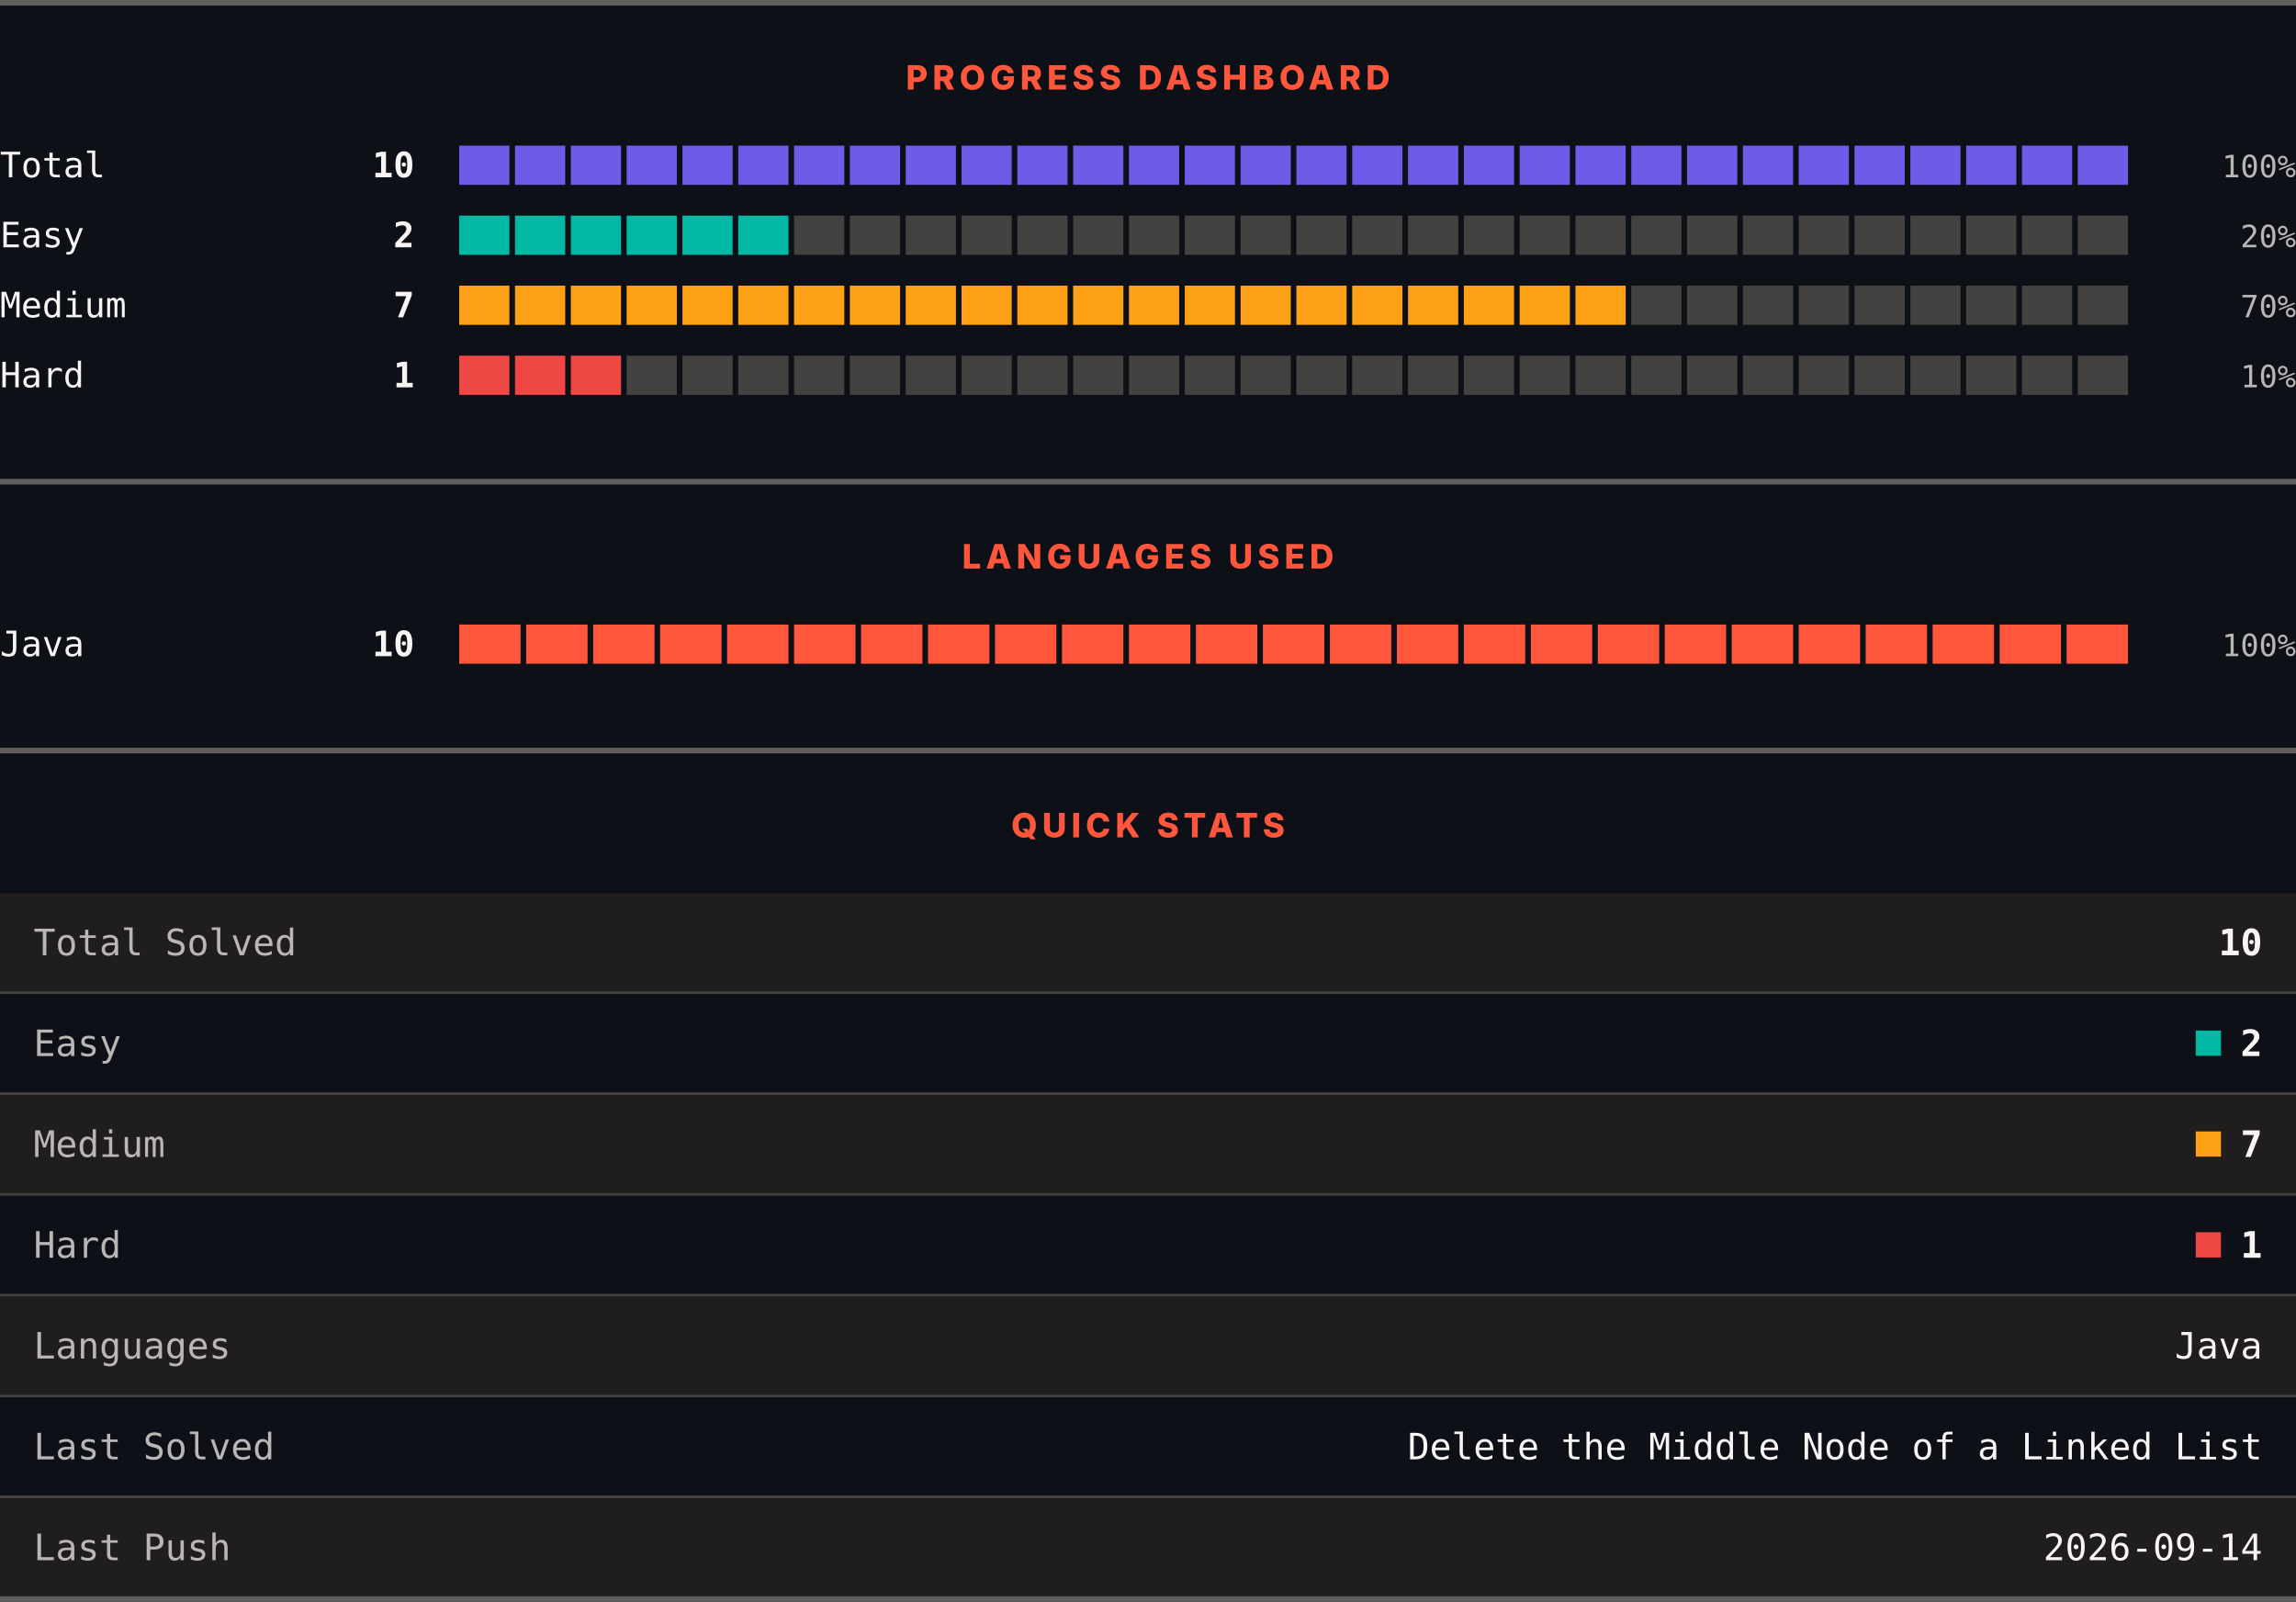
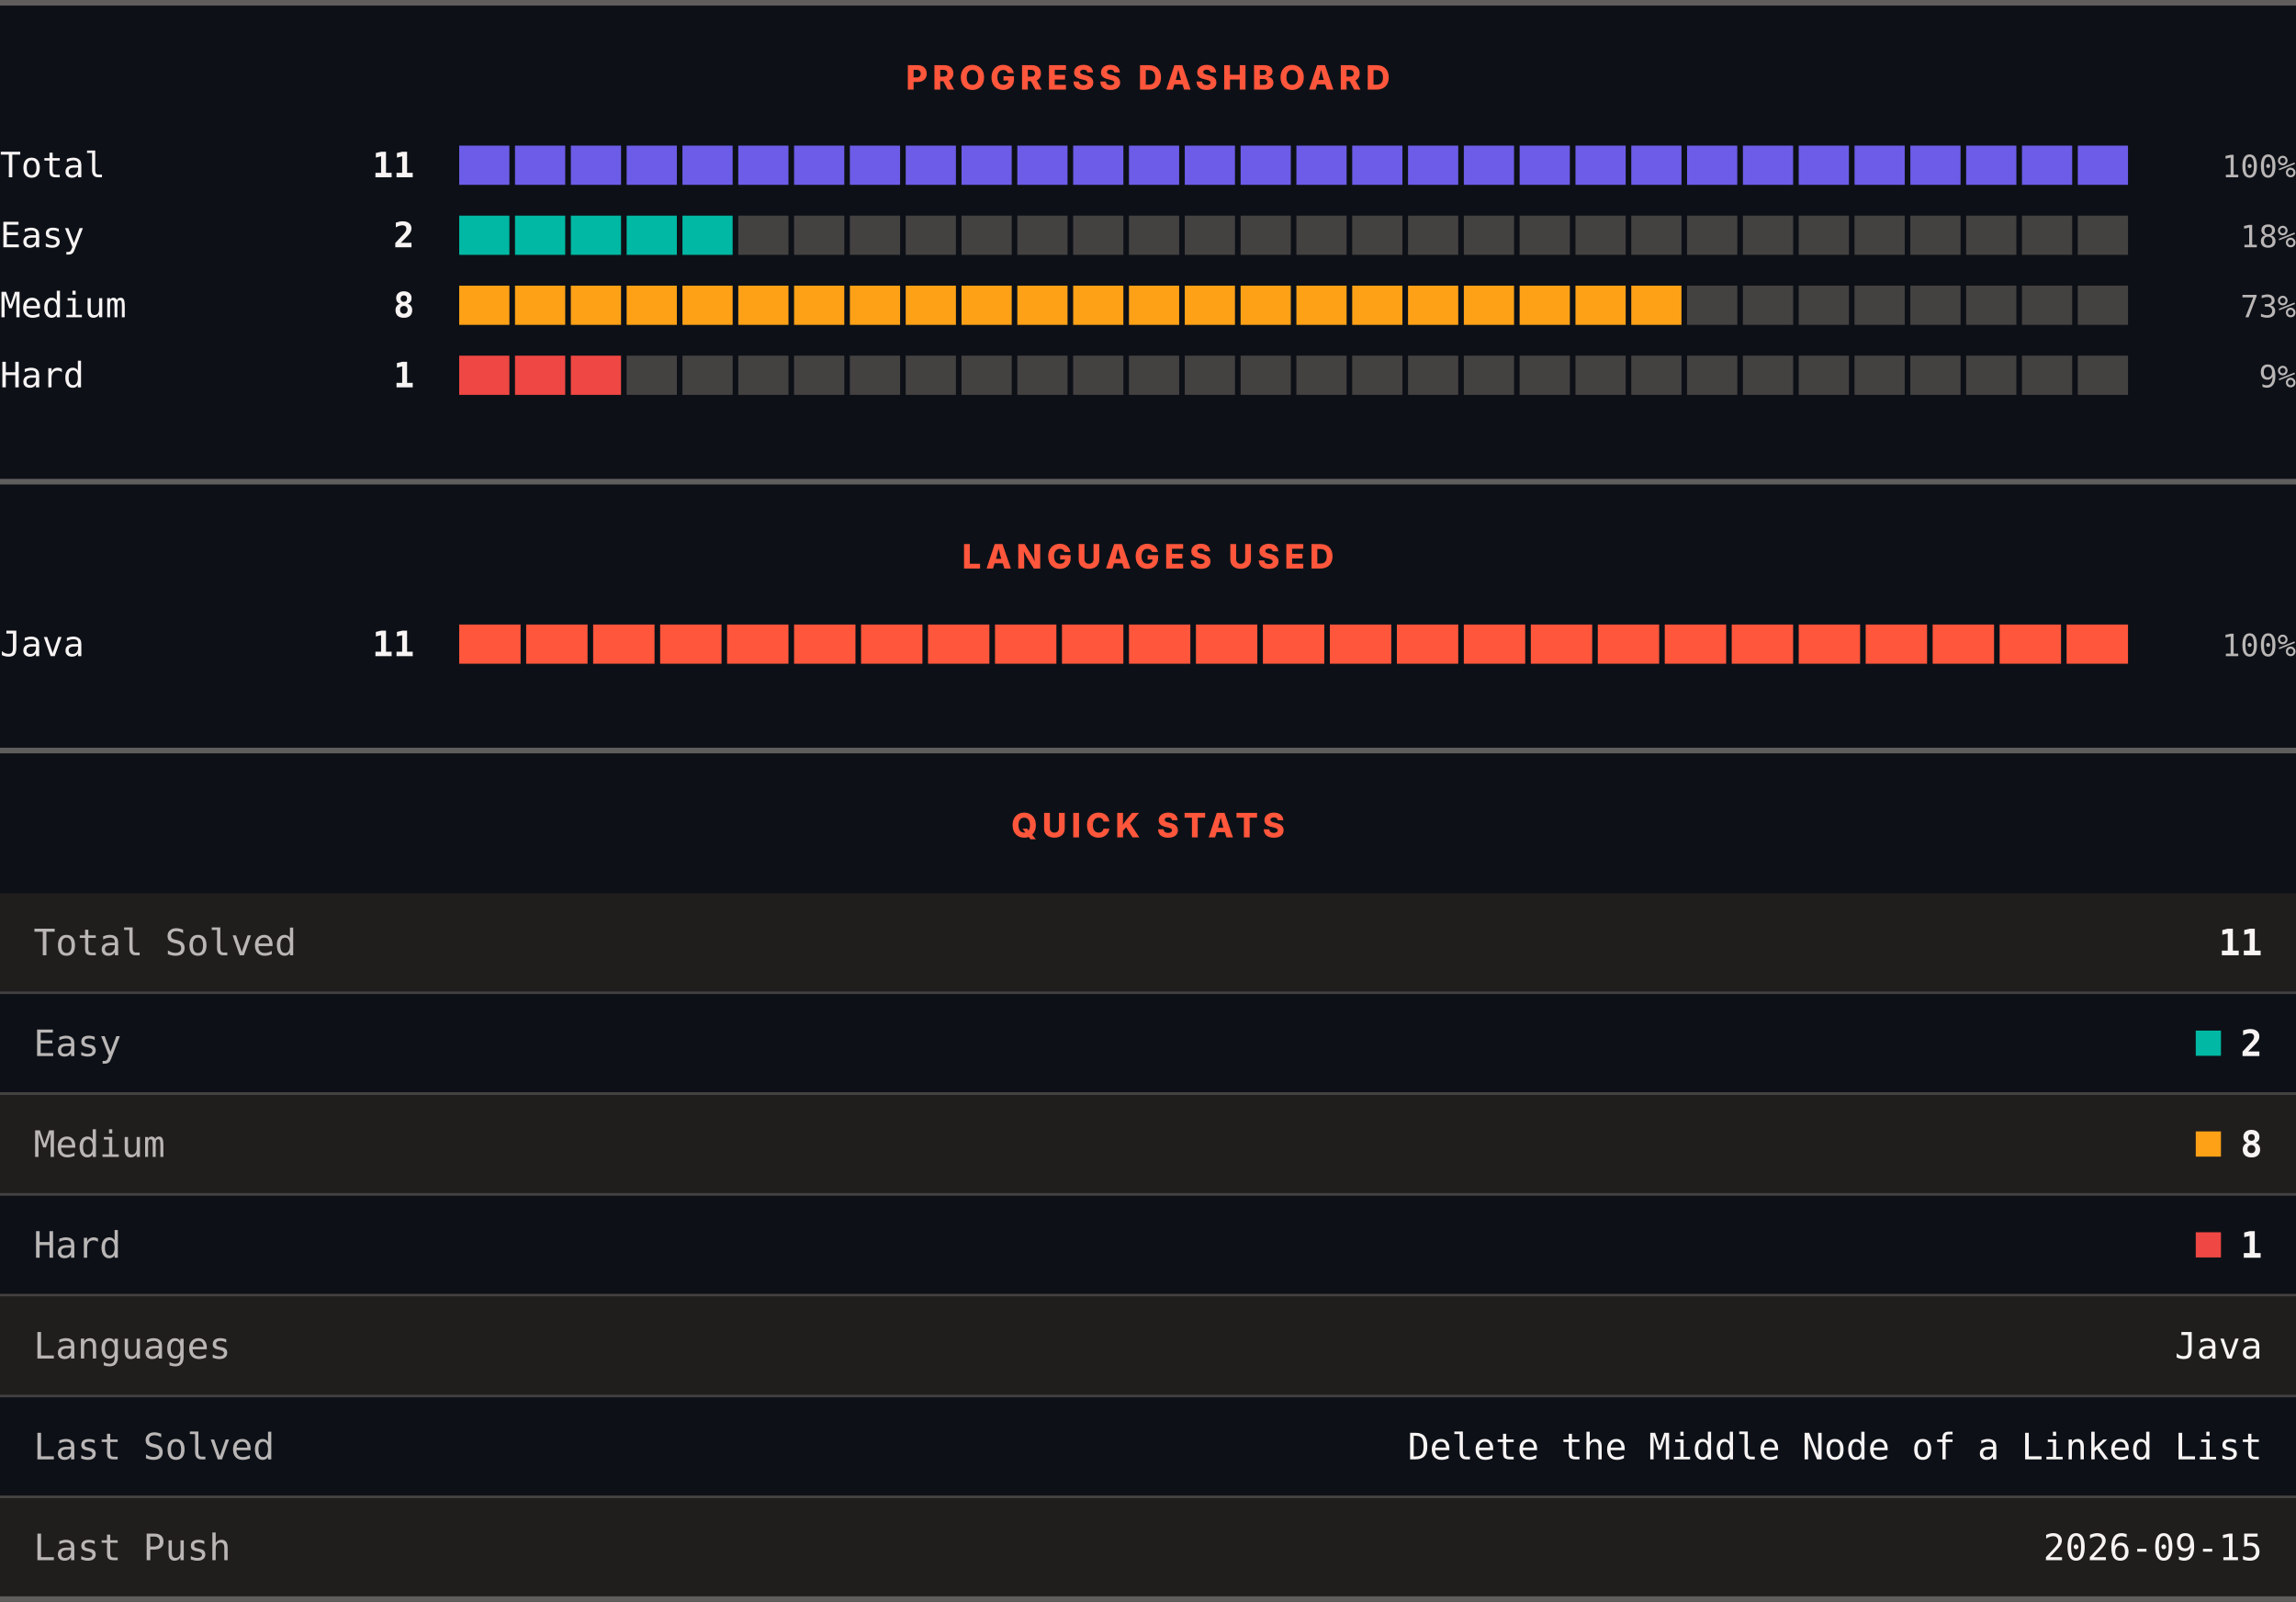
<svg xmlns="http://www.w3.org/2000/svg" width="820" height="572" viewBox="0 0 820 572" role="img" aria-label="LeetCode progress, languages and quick stats">
  <rect width="820" height="572" fill="#0d1117" />
  <rect x="0" y="0" width="820" height="2" fill="#605d5d" />
  <text x="410" y="32" text-anchor="middle" font-family="Archivo, system-ui, -apple-system, Segoe UI, sans-serif" font-size="12" font-weight="800" letter-spacing="1.68" fill="#ff563c">PROGRESS DASHBOARD</text>
  <text x="0" y="63.3" font-family="ui-monospace, SFMono-Regular, Menlo, Consolas, monospace" font-size="12.5" fill="#f8f4f4">Total</text>
-   <text x="148" y="63.3" text-anchor="end" font-family="ui-monospace, SFMono-Regular, Menlo, Consolas, monospace" font-size="12.5" font-weight="700" fill="#f8f4f4">10</text>
+   <text x="148" y="63.3" text-anchor="end" font-family="ui-monospace, SFMono-Regular, Menlo, Consolas, monospace" font-size="12.5" font-weight="700" fill="#f8f4f4">11</text>
  <rect x="164.00" y="52" width="17.93" height="14" fill="#6c5ce7" />
  <rect x="183.93" y="52" width="17.93" height="14" fill="#6c5ce7" />
  <rect x="203.87" y="52" width="17.93" height="14" fill="#6c5ce7" />
  <rect x="223.80" y="52" width="17.93" height="14" fill="#6c5ce7" />
  <rect x="243.73" y="52" width="17.93" height="14" fill="#6c5ce7" />
  <rect x="263.67" y="52" width="17.93" height="14" fill="#6c5ce7" />
  <rect x="283.60" y="52" width="17.93" height="14" fill="#6c5ce7" />
  <rect x="303.53" y="52" width="17.93" height="14" fill="#6c5ce7" />
  <rect x="323.47" y="52" width="17.93" height="14" fill="#6c5ce7" />
  <rect x="343.40" y="52" width="17.93" height="14" fill="#6c5ce7" />
  <rect x="363.33" y="52" width="17.93" height="14" fill="#6c5ce7" />
  <rect x="383.27" y="52" width="17.93" height="14" fill="#6c5ce7" />
  <rect x="403.20" y="52" width="17.93" height="14" fill="#6c5ce7" />
  <rect x="423.13" y="52" width="17.93" height="14" fill="#6c5ce7" />
  <rect x="443.07" y="52" width="17.93" height="14" fill="#6c5ce7" />
  <rect x="463.00" y="52" width="17.93" height="14" fill="#6c5ce7" />
  <rect x="482.93" y="52" width="17.93" height="14" fill="#6c5ce7" />
  <rect x="502.87" y="52" width="17.93" height="14" fill="#6c5ce7" />
  <rect x="522.80" y="52" width="17.93" height="14" fill="#6c5ce7" />
  <rect x="542.73" y="52" width="17.93" height="14" fill="#6c5ce7" />
  <rect x="562.67" y="52" width="17.93" height="14" fill="#6c5ce7" />
  <rect x="582.60" y="52" width="17.93" height="14" fill="#6c5ce7" />
  <rect x="602.53" y="52" width="17.93" height="14" fill="#6c5ce7" />
  <rect x="622.47" y="52" width="17.93" height="14" fill="#6c5ce7" />
  <rect x="642.40" y="52" width="17.93" height="14" fill="#6c5ce7" />
  <rect x="662.33" y="52" width="17.93" height="14" fill="#6c5ce7" />
  <rect x="682.27" y="52" width="17.93" height="14" fill="#6c5ce7" />
  <rect x="702.20" y="52" width="17.93" height="14" fill="#6c5ce7" />
  <rect x="722.13" y="52" width="17.93" height="14" fill="#6c5ce7" />
  <rect x="742.07" y="52" width="17.93" height="14" fill="#6c5ce7" />
  <text x="820" y="63.3" text-anchor="end" font-family="ui-monospace, SFMono-Regular, Menlo, Consolas, monospace" font-size="11" fill="#bab6b6">100%</text>
  <text x="0" y="88.3" font-family="ui-monospace, SFMono-Regular, Menlo, Consolas, monospace" font-size="12.5" fill="#f8f4f4">Easy</text>
  <text x="148" y="88.3" text-anchor="end" font-family="ui-monospace, SFMono-Regular, Menlo, Consolas, monospace" font-size="12.5" font-weight="700" fill="#f8f4f4">2</text>
  <rect x="164.00" y="77" width="17.93" height="14" fill="#00b8a3" />
  <rect x="183.93" y="77" width="17.93" height="14" fill="#00b8a3" />
  <rect x="203.87" y="77" width="17.93" height="14" fill="#00b8a3" />
  <rect x="223.80" y="77" width="17.93" height="14" fill="#00b8a3" />
  <rect x="243.73" y="77" width="17.93" height="14" fill="#00b8a3" />
-   <rect x="263.67" y="77" width="17.93" height="14" fill="#00b8a3" />
+   <rect x="263.67" y="77" width="17.93" height="14" fill="#444141" />
  <rect x="283.60" y="77" width="17.93" height="14" fill="#444141" />
  <rect x="303.53" y="77" width="17.93" height="14" fill="#444141" />
  <rect x="323.47" y="77" width="17.93" height="14" fill="#444141" />
  <rect x="343.40" y="77" width="17.93" height="14" fill="#444141" />
  <rect x="363.33" y="77" width="17.93" height="14" fill="#444141" />
  <rect x="383.27" y="77" width="17.93" height="14" fill="#444141" />
  <rect x="403.20" y="77" width="17.93" height="14" fill="#444141" />
  <rect x="423.13" y="77" width="17.93" height="14" fill="#444141" />
  <rect x="443.07" y="77" width="17.93" height="14" fill="#444141" />
  <rect x="463.00" y="77" width="17.93" height="14" fill="#444141" />
  <rect x="482.93" y="77" width="17.93" height="14" fill="#444141" />
  <rect x="502.87" y="77" width="17.93" height="14" fill="#444141" />
  <rect x="522.80" y="77" width="17.93" height="14" fill="#444141" />
  <rect x="542.73" y="77" width="17.93" height="14" fill="#444141" />
  <rect x="562.67" y="77" width="17.93" height="14" fill="#444141" />
  <rect x="582.60" y="77" width="17.93" height="14" fill="#444141" />
  <rect x="602.53" y="77" width="17.93" height="14" fill="#444141" />
  <rect x="622.47" y="77" width="17.93" height="14" fill="#444141" />
  <rect x="642.40" y="77" width="17.93" height="14" fill="#444141" />
  <rect x="662.33" y="77" width="17.93" height="14" fill="#444141" />
  <rect x="682.27" y="77" width="17.93" height="14" fill="#444141" />
  <rect x="702.20" y="77" width="17.93" height="14" fill="#444141" />
  <rect x="722.13" y="77" width="17.93" height="14" fill="#444141" />
  <rect x="742.07" y="77" width="17.93" height="14" fill="#444141" />
-   <text x="820" y="88.3" text-anchor="end" font-family="ui-monospace, SFMono-Regular, Menlo, Consolas, monospace" font-size="11" fill="#bab6b6">20%</text>
+   <text x="820" y="88.3" text-anchor="end" font-family="ui-monospace, SFMono-Regular, Menlo, Consolas, monospace" font-size="11" fill="#bab6b6">18%</text>
  <text x="0" y="113.3" font-family="ui-monospace, SFMono-Regular, Menlo, Consolas, monospace" font-size="12.5" fill="#f8f4f4">Medium</text>
-   <text x="148" y="113.3" text-anchor="end" font-family="ui-monospace, SFMono-Regular, Menlo, Consolas, monospace" font-size="12.5" font-weight="700" fill="#f8f4f4">7</text>
+   <text x="148" y="113.3" text-anchor="end" font-family="ui-monospace, SFMono-Regular, Menlo, Consolas, monospace" font-size="12.5" font-weight="700" fill="#f8f4f4">8</text>
  <rect x="164.00" y="102" width="17.93" height="14" fill="#ffa116" />
  <rect x="183.93" y="102" width="17.93" height="14" fill="#ffa116" />
  <rect x="203.87" y="102" width="17.93" height="14" fill="#ffa116" />
  <rect x="223.80" y="102" width="17.93" height="14" fill="#ffa116" />
  <rect x="243.73" y="102" width="17.93" height="14" fill="#ffa116" />
  <rect x="263.67" y="102" width="17.93" height="14" fill="#ffa116" />
  <rect x="283.60" y="102" width="17.93" height="14" fill="#ffa116" />
  <rect x="303.53" y="102" width="17.93" height="14" fill="#ffa116" />
  <rect x="323.47" y="102" width="17.93" height="14" fill="#ffa116" />
  <rect x="343.40" y="102" width="17.93" height="14" fill="#ffa116" />
  <rect x="363.33" y="102" width="17.93" height="14" fill="#ffa116" />
  <rect x="383.27" y="102" width="17.93" height="14" fill="#ffa116" />
  <rect x="403.20" y="102" width="17.93" height="14" fill="#ffa116" />
  <rect x="423.13" y="102" width="17.93" height="14" fill="#ffa116" />
  <rect x="443.07" y="102" width="17.93" height="14" fill="#ffa116" />
  <rect x="463.00" y="102" width="17.93" height="14" fill="#ffa116" />
  <rect x="482.93" y="102" width="17.93" height="14" fill="#ffa116" />
  <rect x="502.87" y="102" width="17.93" height="14" fill="#ffa116" />
  <rect x="522.80" y="102" width="17.93" height="14" fill="#ffa116" />
  <rect x="542.73" y="102" width="17.93" height="14" fill="#ffa116" />
  <rect x="562.67" y="102" width="17.93" height="14" fill="#ffa116" />
-   <rect x="582.60" y="102" width="17.93" height="14" fill="#444141" />
+   <rect x="582.60" y="102" width="17.93" height="14" fill="#ffa116" />
  <rect x="602.53" y="102" width="17.93" height="14" fill="#444141" />
  <rect x="622.47" y="102" width="17.93" height="14" fill="#444141" />
  <rect x="642.40" y="102" width="17.93" height="14" fill="#444141" />
  <rect x="662.33" y="102" width="17.93" height="14" fill="#444141" />
  <rect x="682.27" y="102" width="17.93" height="14" fill="#444141" />
  <rect x="702.20" y="102" width="17.93" height="14" fill="#444141" />
  <rect x="722.13" y="102" width="17.93" height="14" fill="#444141" />
  <rect x="742.07" y="102" width="17.93" height="14" fill="#444141" />
-   <text x="820" y="113.3" text-anchor="end" font-family="ui-monospace, SFMono-Regular, Menlo, Consolas, monospace" font-size="11" fill="#bab6b6">70%</text>
+   <text x="820" y="113.3" text-anchor="end" font-family="ui-monospace, SFMono-Regular, Menlo, Consolas, monospace" font-size="11" fill="#bab6b6">73%</text>
  <text x="0" y="138.3" font-family="ui-monospace, SFMono-Regular, Menlo, Consolas, monospace" font-size="12.5" fill="#f8f4f4">Hard</text>
  <text x="148" y="138.3" text-anchor="end" font-family="ui-monospace, SFMono-Regular, Menlo, Consolas, monospace" font-size="12.5" font-weight="700" fill="#f8f4f4">1</text>
  <rect x="164.00" y="127" width="17.93" height="14" fill="#ef4743" />
  <rect x="183.93" y="127" width="17.93" height="14" fill="#ef4743" />
  <rect x="203.87" y="127" width="17.93" height="14" fill="#ef4743" />
  <rect x="223.80" y="127" width="17.93" height="14" fill="#444141" />
  <rect x="243.73" y="127" width="17.93" height="14" fill="#444141" />
  <rect x="263.67" y="127" width="17.93" height="14" fill="#444141" />
  <rect x="283.60" y="127" width="17.93" height="14" fill="#444141" />
  <rect x="303.53" y="127" width="17.93" height="14" fill="#444141" />
  <rect x="323.47" y="127" width="17.93" height="14" fill="#444141" />
  <rect x="343.40" y="127" width="17.93" height="14" fill="#444141" />
  <rect x="363.33" y="127" width="17.93" height="14" fill="#444141" />
  <rect x="383.27" y="127" width="17.93" height="14" fill="#444141" />
  <rect x="403.20" y="127" width="17.93" height="14" fill="#444141" />
  <rect x="423.13" y="127" width="17.93" height="14" fill="#444141" />
  <rect x="443.07" y="127" width="17.93" height="14" fill="#444141" />
  <rect x="463.00" y="127" width="17.93" height="14" fill="#444141" />
  <rect x="482.93" y="127" width="17.93" height="14" fill="#444141" />
  <rect x="502.87" y="127" width="17.93" height="14" fill="#444141" />
  <rect x="522.80" y="127" width="17.93" height="14" fill="#444141" />
  <rect x="542.73" y="127" width="17.93" height="14" fill="#444141" />
  <rect x="562.67" y="127" width="17.93" height="14" fill="#444141" />
  <rect x="582.60" y="127" width="17.93" height="14" fill="#444141" />
  <rect x="602.53" y="127" width="17.93" height="14" fill="#444141" />
  <rect x="622.47" y="127" width="17.93" height="14" fill="#444141" />
  <rect x="642.40" y="127" width="17.93" height="14" fill="#444141" />
  <rect x="662.33" y="127" width="17.93" height="14" fill="#444141" />
  <rect x="682.27" y="127" width="17.93" height="14" fill="#444141" />
  <rect x="702.20" y="127" width="17.93" height="14" fill="#444141" />
  <rect x="722.13" y="127" width="17.93" height="14" fill="#444141" />
  <rect x="742.07" y="127" width="17.93" height="14" fill="#444141" />
-   <text x="820" y="138.3" text-anchor="end" font-family="ui-monospace, SFMono-Regular, Menlo, Consolas, monospace" font-size="11" fill="#bab6b6">10%</text>
+   <text x="820" y="138.3" text-anchor="end" font-family="ui-monospace, SFMono-Regular, Menlo, Consolas, monospace" font-size="11" fill="#bab6b6">9%</text>
  <rect x="0" y="171" width="820" height="2" fill="#605d5d" />
  <text x="410" y="203" text-anchor="middle" font-family="Archivo, system-ui, -apple-system, Segoe UI, sans-serif" font-size="12" font-weight="800" letter-spacing="1.68" fill="#ff563c">LANGUAGES USED</text>
  <text x="0" y="234.3" font-family="ui-monospace, SFMono-Regular, Menlo, Consolas, monospace" font-size="12.5" fill="#f8f4f4">Java</text>
-   <text x="148" y="234.3" text-anchor="end" font-family="ui-monospace, SFMono-Regular, Menlo, Consolas, monospace" font-size="12.5" font-weight="700" fill="#f8f4f4">10</text>
+   <text x="148" y="234.3" text-anchor="end" font-family="ui-monospace, SFMono-Regular, Menlo, Consolas, monospace" font-size="12.5" font-weight="700" fill="#f8f4f4">11</text>
  <rect x="164.00" y="223" width="21.92" height="14" fill="#ff563c" />
  <rect x="187.92" y="223" width="21.92" height="14" fill="#ff563c" />
  <rect x="211.84" y="223" width="21.92" height="14" fill="#ff563c" />
  <rect x="235.76" y="223" width="21.92" height="14" fill="#ff563c" />
  <rect x="259.68" y="223" width="21.92" height="14" fill="#ff563c" />
  <rect x="283.60" y="223" width="21.92" height="14" fill="#ff563c" />
  <rect x="307.52" y="223" width="21.92" height="14" fill="#ff563c" />
  <rect x="331.44" y="223" width="21.92" height="14" fill="#ff563c" />
  <rect x="355.36" y="223" width="21.92" height="14" fill="#ff563c" />
  <rect x="379.28" y="223" width="21.92" height="14" fill="#ff563c" />
  <rect x="403.20" y="223" width="21.92" height="14" fill="#ff563c" />
  <rect x="427.12" y="223" width="21.92" height="14" fill="#ff563c" />
  <rect x="451.04" y="223" width="21.92" height="14" fill="#ff563c" />
  <rect x="474.96" y="223" width="21.92" height="14" fill="#ff563c" />
  <rect x="498.88" y="223" width="21.92" height="14" fill="#ff563c" />
  <rect x="522.80" y="223" width="21.92" height="14" fill="#ff563c" />
  <rect x="546.72" y="223" width="21.92" height="14" fill="#ff563c" />
  <rect x="570.64" y="223" width="21.92" height="14" fill="#ff563c" />
  <rect x="594.56" y="223" width="21.92" height="14" fill="#ff563c" />
  <rect x="618.48" y="223" width="21.92" height="14" fill="#ff563c" />
  <rect x="642.40" y="223" width="21.92" height="14" fill="#ff563c" />
  <rect x="666.32" y="223" width="21.92" height="14" fill="#ff563c" />
  <rect x="690.24" y="223" width="21.92" height="14" fill="#ff563c" />
  <rect x="714.16" y="223" width="21.92" height="14" fill="#ff563c" />
  <rect x="738.08" y="223" width="21.92" height="14" fill="#ff563c" />
  <text x="820" y="234.3" text-anchor="end" font-family="ui-monospace, SFMono-Regular, Menlo, Consolas, monospace" font-size="11" fill="#bab6b6">100%</text>
  <rect x="0" y="267" width="820" height="2" fill="#605d5d" />
  <text x="410" y="299" text-anchor="middle" font-family="Archivo, system-ui, -apple-system, Segoe UI, sans-serif" font-size="12" font-weight="800" letter-spacing="1.68" fill="#ff563c">QUICK STATS</text>
  <rect x="0" y="319" width="820" height="35" fill="#201e1d" />
  <text x="12" y="341.1" font-family="ui-monospace, SFMono-Regular, Menlo, Consolas, monospace" font-size="13" fill="#bab6b6">Total Solved</text>
-   <text x="808" y="341.1" text-anchor="end" font-family="ui-monospace, SFMono-Regular, Menlo, Consolas, monospace" font-size="13" font-weight="700" fill="#f8f4f4">10</text>
+   <text x="808" y="341.1" text-anchor="end" font-family="ui-monospace, SFMono-Regular, Menlo, Consolas, monospace" font-size="13" font-weight="700" fill="#f8f4f4">11</text>
  <rect x="0" y="354" width="820" height="1" fill="#444141" />
  <rect x="0" y="355" width="820" height="35" fill="#0d1117" />
  <text x="12" y="377.1" font-family="ui-monospace, SFMono-Regular, Menlo, Consolas, monospace" font-size="13" fill="#bab6b6">Easy</text>
  <rect x="784.2" y="368" width="9" height="9" fill="#00b8a3" />
  <text x="808" y="377.1" text-anchor="end" font-family="ui-monospace, SFMono-Regular, Menlo, Consolas, monospace" font-size="13" font-weight="700" fill="#f8f4f4">2</text>
  <rect x="0" y="390" width="820" height="1" fill="#444141" />
  <rect x="0" y="391" width="820" height="35" fill="#201e1d" />
  <text x="12" y="413.1" font-family="ui-monospace, SFMono-Regular, Menlo, Consolas, monospace" font-size="13" fill="#bab6b6">Medium</text>
  <rect x="784.2" y="404" width="9" height="9" fill="#ffa116" />
-   <text x="808" y="413.1" text-anchor="end" font-family="ui-monospace, SFMono-Regular, Menlo, Consolas, monospace" font-size="13" font-weight="700" fill="#f8f4f4">7</text>
+   <text x="808" y="413.1" text-anchor="end" font-family="ui-monospace, SFMono-Regular, Menlo, Consolas, monospace" font-size="13" font-weight="700" fill="#f8f4f4">8</text>
  <rect x="0" y="426" width="820" height="1" fill="#444141" />
  <rect x="0" y="427" width="820" height="35" fill="#0d1117" />
  <text x="12" y="449.1" font-family="ui-monospace, SFMono-Regular, Menlo, Consolas, monospace" font-size="13" fill="#bab6b6">Hard</text>
  <rect x="784.2" y="440" width="9" height="9" fill="#ef4743" />
  <text x="808" y="449.1" text-anchor="end" font-family="ui-monospace, SFMono-Regular, Menlo, Consolas, monospace" font-size="13" font-weight="700" fill="#f8f4f4">1</text>
  <rect x="0" y="462" width="820" height="1" fill="#444141" />
  <rect x="0" y="463" width="820" height="35" fill="#201e1d" />
  <text x="12" y="485.1" font-family="ui-monospace, SFMono-Regular, Menlo, Consolas, monospace" font-size="13" fill="#bab6b6">Languages</text>
  <text x="808" y="485.1" text-anchor="end" font-family="ui-monospace, SFMono-Regular, Menlo, Consolas, monospace" font-size="13" fill="#f8f4f4">Java</text>
  <rect x="0" y="498" width="820" height="1" fill="#444141" />
  <rect x="0" y="499" width="820" height="35" fill="#0d1117" />
  <text x="12" y="521.1" font-family="ui-monospace, SFMono-Regular, Menlo, Consolas, monospace" font-size="13" fill="#bab6b6">Last Solved</text>
  <text x="808" y="521.1" text-anchor="end" font-family="ui-monospace, SFMono-Regular, Menlo, Consolas, monospace" font-size="13" fill="#f8f4f4">Delete the Middle Node of a Linked List</text>
  <rect x="0" y="534" width="820" height="1" fill="#444141" />
  <rect x="0" y="535" width="820" height="35" fill="#201e1d" />
  <text x="12" y="557.1" font-family="ui-monospace, SFMono-Regular, Menlo, Consolas, monospace" font-size="13" fill="#bab6b6">Last Push</text>
-   <text x="808" y="557.1" text-anchor="end" font-family="ui-monospace, SFMono-Regular, Menlo, Consolas, monospace" font-size="13" fill="#f8f4f4">2026-09-14</text>
+   <text x="808" y="557.1" text-anchor="end" font-family="ui-monospace, SFMono-Regular, Menlo, Consolas, monospace" font-size="13" fill="#f8f4f4">2026-09-15</text>
  <rect x="0" y="570" width="820" height="2" fill="#605d5d" />
</svg>
